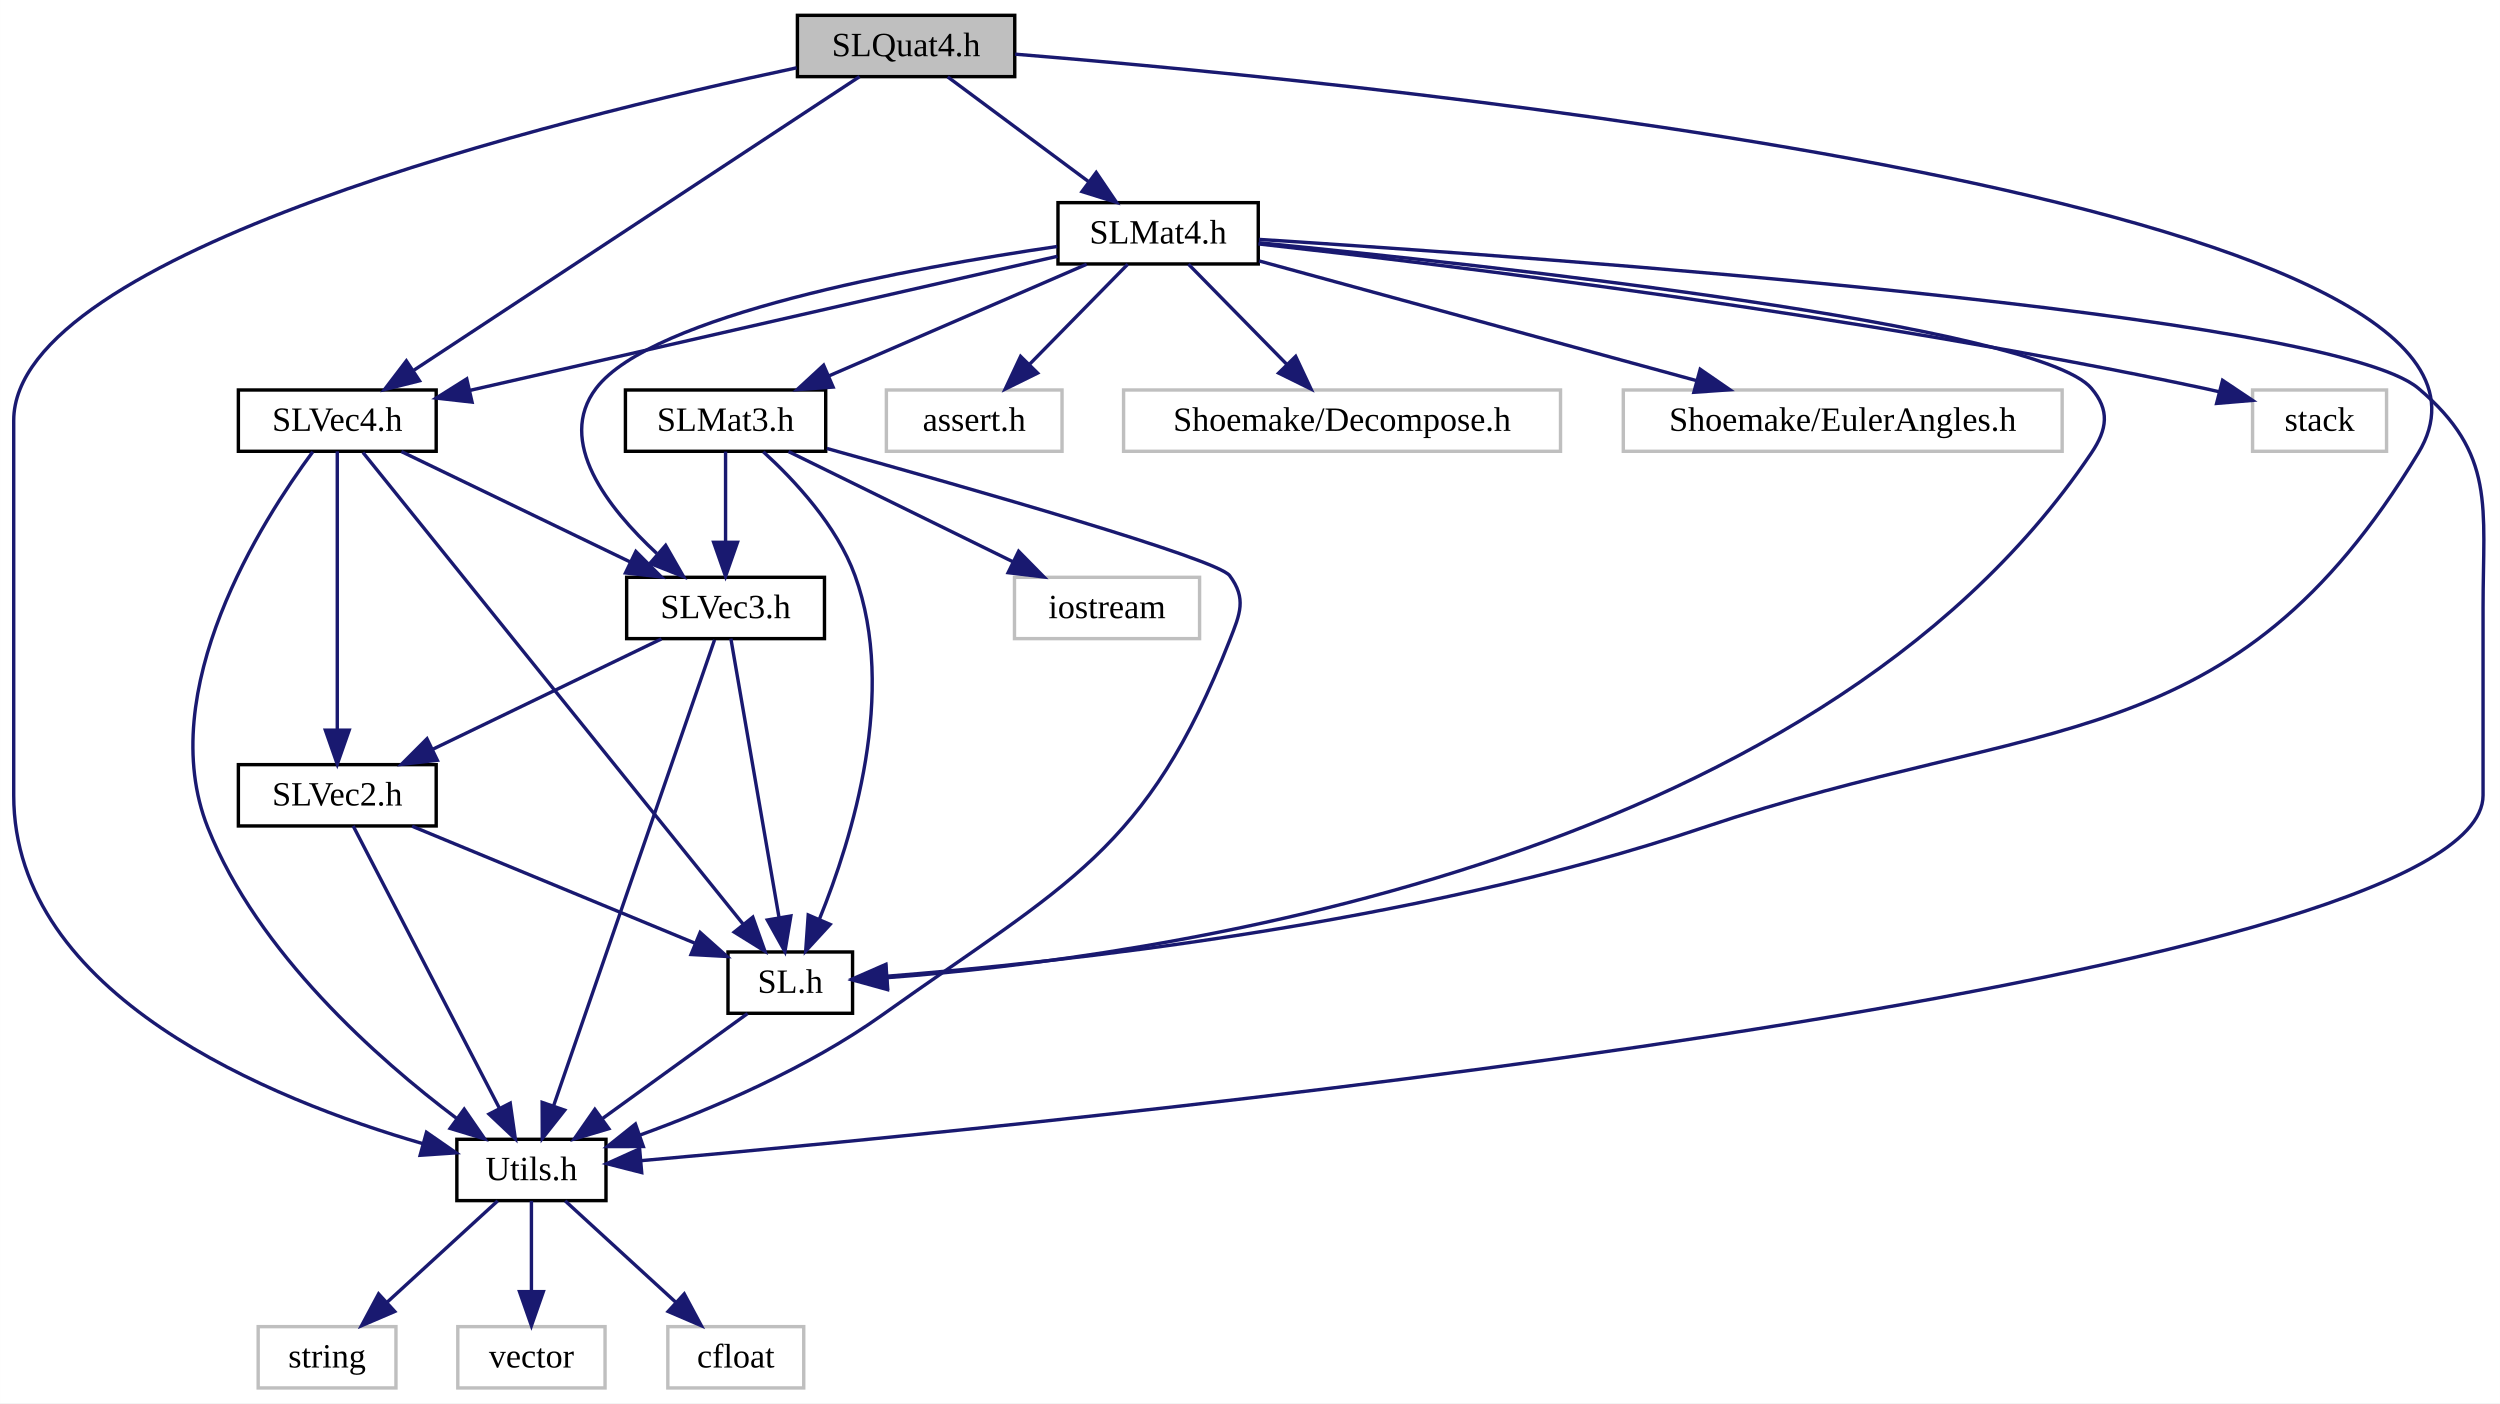
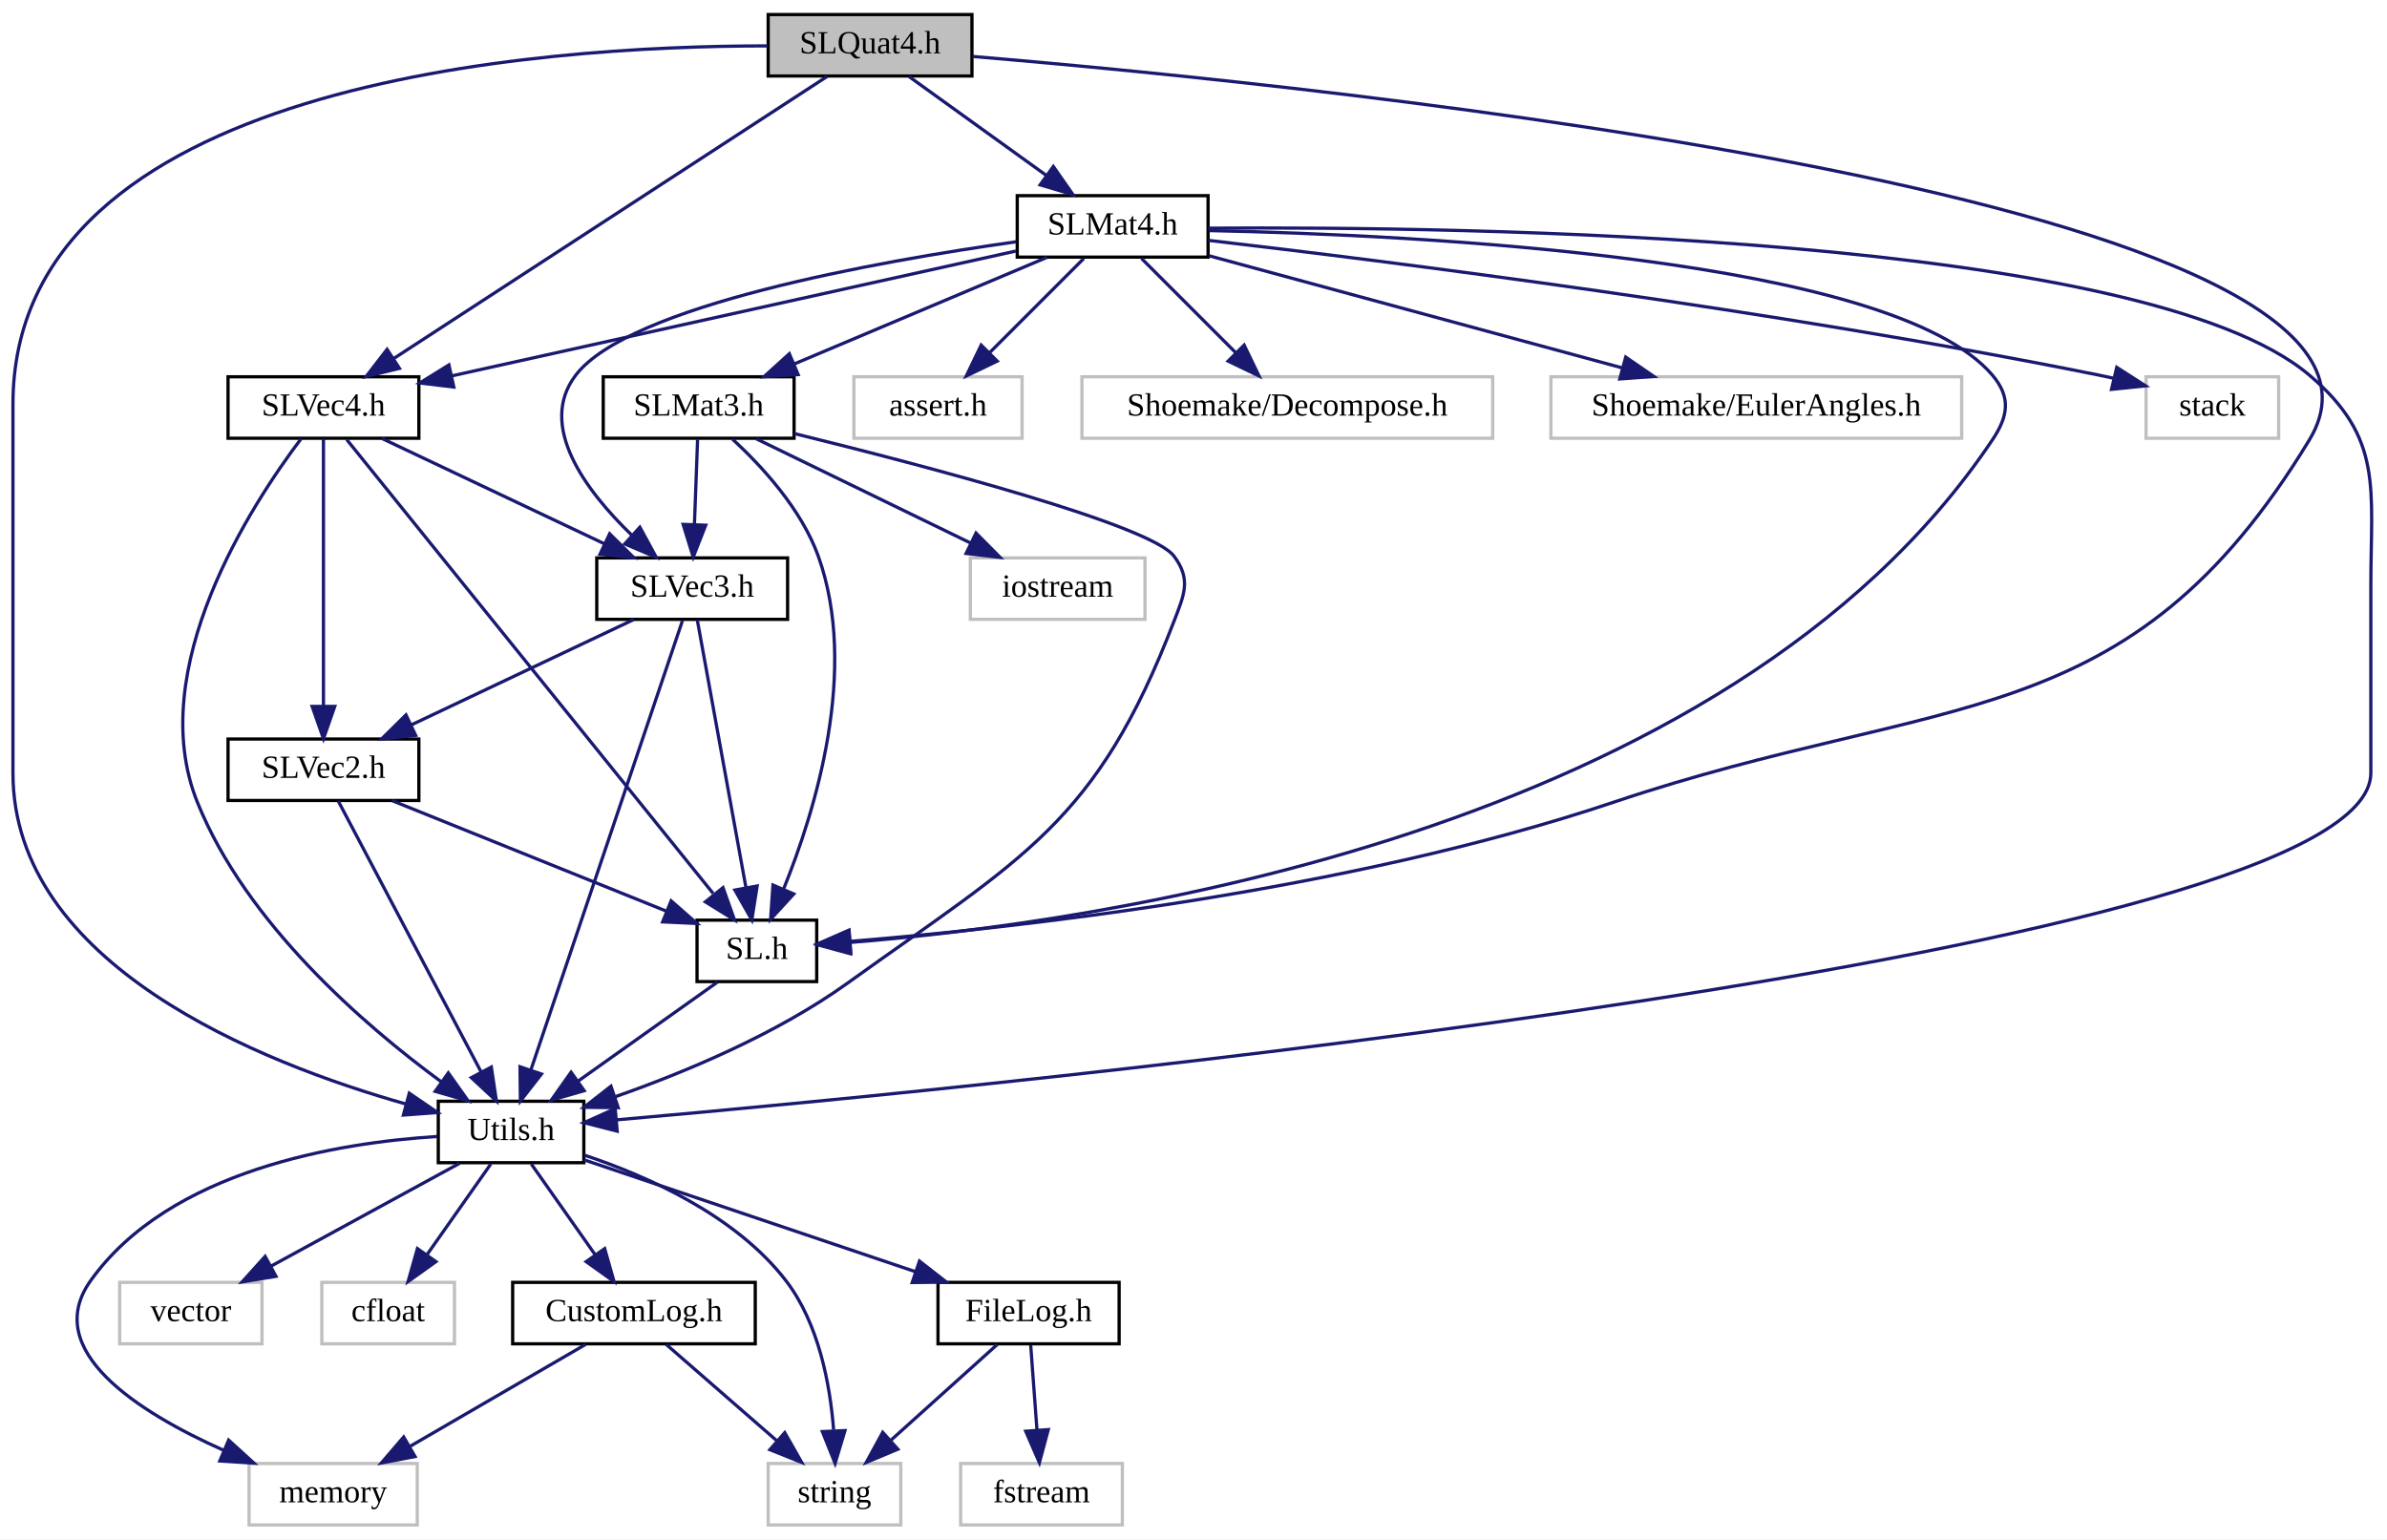
- <svg xmlns="http://www.w3.org/2000/svg" xmlns:xlink="http://www.w3.org/1999/xlink" width="734pt" height="412pt" viewBox="0.00 0.00 733.95 412.00">
-   <g id="graph0" class="graph" transform="scale(1 1) rotate(0) translate(4 408)">
-     <polygon fill="#ffffff" stroke="transparent" points="-4,4 -4,-408 729.948,-408 729.948,4 -4,4" />
+ <svg xmlns="http://www.w3.org/2000/svg" xmlns:xlink="http://www.w3.org/1999/xlink" width="738pt" height="476pt" viewBox="0.00 0.00 737.99 476.00">
+   <g id="graph0" class="graph" transform="scale(1 1) rotate(0) translate(4 472)">
+     <polygon fill="white" stroke="transparent" points="-4,4 -4,-472 733.99,-472 733.99,4 -4,4" />
    <g id="node1" class="node">
      <g id="a_node1">
        <a xlink:title=" ">
-           <polygon fill="#bfbfbf" stroke="#000000" points="230.094,-385.5 230.094,-403.5 293.906,-403.5 293.906,-385.5 230.094,-385.5" />
-           <text text-anchor="middle" x="262" y="-391.5" font-family="Arial.ttf" font-size="10.00" fill="#000000">SLQuat4.h</text>
+           <polygon fill="#bfbfbf" stroke="black" points="233.5,-448.5 233.5,-467.5 296.5,-467.5 296.5,-448.5 233.5,-448.5" />
+           <text text-anchor="middle" x="265" y="-455.5" font-family="Arial.ttf" font-size="10.00">SLQuat4.h</text>
        </a>
      </g>
    </g>
    <g id="node2" class="node">
      <g id="a_node2">
        <a xlink:href="_s_l_8h.html" target="_top" xlink:title=" ">
-           <polygon fill="#ffffff" stroke="#000000" points="209.714,-110.5 209.714,-128.5 246.286,-128.5 246.286,-110.5 209.714,-110.5" />
-           <text text-anchor="middle" x="228" y="-116.5" font-family="Arial.ttf" font-size="10.00" fill="#000000">SL.h</text>
+           <polygon fill="white" stroke="black" points="211.5,-168.5 211.5,-187.5 248.5,-187.5 248.5,-168.5 211.5,-168.5" />
+           <text text-anchor="middle" x="230" y="-175.5" font-family="Arial.ttf" font-size="10.00">SL.h</text>
        </a>
      </g>
    </g>
    <g id="edge1" class="edge">
-       <path fill="none" stroke="#191970" d="M294.022,-392.093C403.054,-383.204 750.683,-348.846 706,-275 651.456,-184.855 595.835,-198.677 496,-165 411.637,-136.542 306.069,-125.317 256.366,-121.381" />
-       <polygon fill="#191970" stroke="#191970" points="256.592,-117.888 246.357,-120.629 256.067,-124.869 256.592,-117.888" />
+       <path fill="none" stroke="midnightblue" d="M296.72,-454.54C405.6,-445.41 754.95,-410.1 710,-336 654.12,-243.88 597.13,-258.32 495,-224 411.96,-196.09 308.21,-184.92 258.77,-180.94" />
+       <polygon fill="midnightblue" stroke="midnightblue" points="259.04,-177.45 248.8,-180.18 258.5,-184.43 259.04,-177.45" />
    </g>
    <g id="node3" class="node">
      <g id="a_node3">
        <a xlink:href="_utils_8h.html" target="_top" xlink:title=" ">
-           <polygon fill="#ffffff" stroke="#000000" points="130.108,-55.5 130.108,-73.5 173.892,-73.5 173.892,-55.5 130.108,-55.5" />
-           <text text-anchor="middle" x="152" y="-61.5" font-family="Arial.ttf" font-size="10.00" fill="#000000">Utils.h</text>
-         </a>
-       </g>
-     </g>
-     <g id="edge30" class="edge">
-       <path fill="none" stroke="#191970" d="M229.874,-388.094C159.912,-373.222 0,-333.832 0,-284.5 0,-284.5 0,-284.5 0,-174.5 0,-115.722 75.518,-85.153 120.095,-72.229" />
-       <polygon fill="#191970" stroke="#191970" points="121.189,-75.558 129.898,-69.525 119.327,-68.81 121.189,-75.558" />
+           <polygon fill="white" stroke="black" points="131.5,-112.5 131.5,-131.5 176.5,-131.5 176.5,-112.5 131.5,-112.5" />
+           <text text-anchor="middle" x="154" y="-119.5" font-family="Arial.ttf" font-size="10.00">Utils.h</text>
+         </a>
+       </g>
+     </g>
+     <g id="edge37" class="edge">
+       <path fill="none" stroke="midnightblue" d="M233.3,-457.81C162.96,-457.81 0,-447 0,-347 0,-347 0,-347 0,-233 0,-173.74 76.44,-143.38 121.61,-130.61" />
+       <polygon fill="midnightblue" stroke="midnightblue" points="122.53,-133.99 131.28,-128.01 120.71,-127.23 122.53,-133.99" />
+     </g>
+     <g id="node11" class="node">
+       <g id="a_node11">
+         <a xlink:href="_s_l_mat4_8h.html" target="_top" xlink:title=" ">
+           <polygon fill="white" stroke="black" points="310.5,-392.5 310.5,-411.5 369.5,-411.5 369.5,-392.5 310.5,-392.5" />
+           <text text-anchor="middle" x="340" y="-399.5" font-family="Arial.ttf" font-size="10.00">SLMat4.h</text>
+         </a>
+       </g>
+     </g>
+     <g id="edge13" class="edge">
+       <path fill="none" stroke="midnightblue" d="M277.05,-448.32C288.46,-440.11 305.83,-427.6 319.43,-417.81" />
+       <polygon fill="midnightblue" stroke="midnightblue" points="321.66,-420.52 327.73,-411.83 317.57,-414.84 321.66,-420.52" />
+     </g>
+     <g id="node17" class="node">
+       <g id="a_node17">
+         <a xlink:href="_s_l_vec4_8h.html" target="_top" xlink:title=" ">
+           <polygon fill="white" stroke="black" points="66.5,-336.5 66.5,-355.5 125.5,-355.5 125.5,-336.5 66.5,-336.5" />
+           <text text-anchor="middle" x="96" y="-343.5" font-family="Arial.ttf" font-size="10.00">SLVec4.h</text>
+         </a>
+       </g>
+     </g>
+     <g id="edge36" class="edge">
+       <path fill="none" stroke="midnightblue" d="M251.74,-448.37C222.74,-429.49 153.44,-384.38 117.87,-361.24" />
+       <polygon fill="midnightblue" stroke="midnightblue" points="119.49,-358.11 109.2,-355.59 115.67,-363.98 119.49,-358.11" />
+     </g>
+     <g id="edge2" class="edge">
+       <path fill="none" stroke="midnightblue" d="M217.79,-168.32C206.22,-160.11 188.62,-147.6 174.84,-137.81" />
+       <polygon fill="midnightblue" stroke="midnightblue" points="176.61,-134.77 166.43,-131.83 172.56,-140.48 176.61,-134.77" />
+     </g>
+     <g id="node4" class="node">
+       <g id="a_node4">
+         <a xlink:title=" ">
+           <polygon fill="white" stroke="#bfbfbf" points="233.5,-0.5 233.5,-19.5 274.5,-19.5 274.5,-0.5 233.5,-0.5" />
+           <text text-anchor="middle" x="254" y="-7.5" font-family="Arial.ttf" font-size="10.00">string</text>
+         </a>
+       </g>
+     </g>
+     <g id="edge3" class="edge">
+       <path fill="none" stroke="midnightblue" d="M176.65,-114.84C196.11,-108.37 223.43,-96.25 239,-76 249.15,-62.8 252.63,-43.93 253.73,-29.92" />
+       <polygon fill="midnightblue" stroke="midnightblue" points="257.24,-29.67 254.19,-19.52 250.25,-29.36 257.24,-29.67" />
+     </g>
+     <g id="node5" class="node">
+       <g id="a_node5">
+         <a xlink:title=" ">
+           <polygon fill="white" stroke="#bfbfbf" points="33,-56.5 33,-75.5 77,-75.5 77,-56.5 33,-56.5" />
+           <text text-anchor="middle" x="55" y="-63.5" font-family="Arial.ttf" font-size="10.00">vector</text>
+         </a>
+       </g>
+     </g>
+     <g id="edge4" class="edge">
+       <path fill="none" stroke="midnightblue" d="M138.09,-112.32C122.36,-103.74 98.06,-90.49 79.79,-80.52" />
+       <polygon fill="midnightblue" stroke="midnightblue" points="81.32,-77.37 70.87,-75.65 77.97,-83.52 81.32,-77.37" />
+     </g>
+     <g id="node6" class="node">
+       <g id="a_node6">
+         <a xlink:title=" ">
+           <polygon fill="white" stroke="#bfbfbf" points="95.5,-56.5 95.5,-75.5 136.5,-75.5 136.5,-56.5 95.5,-56.5" />
+           <text text-anchor="middle" x="116" y="-63.5" font-family="Arial.ttf" font-size="10.00">cfloat</text>
+         </a>
+       </g>
+     </g>
+     <g id="edge5" class="edge">
+       <path fill="none" stroke="midnightblue" d="M147.73,-112.08C142.36,-104.46 134.48,-93.26 127.92,-83.94" />
+       <polygon fill="midnightblue" stroke="midnightblue" points="130.78,-81.91 122.16,-75.75 125.05,-85.94 130.78,-81.91" />
    </g>
    <g id="node7" class="node">
      <g id="a_node7">
-         <a xlink:href="_s_l_mat4_8h.html" target="_top" xlink:title=" ">
-           <polygon fill="#ffffff" stroke="#000000" points="306.599,-330.5 306.599,-348.5 365.401,-348.5 365.401,-330.5 306.599,-330.5" />
-           <text text-anchor="middle" x="336" y="-336.5" font-family="Arial.ttf" font-size="10.00" fill="#000000">SLMat4.h</text>
+         <a xlink:title=" ">
+           <polygon fill="white" stroke="#bfbfbf" points="73,-0.5 73,-19.5 125,-19.5 125,-0.5 73,-0.5" />
+           <text text-anchor="middle" x="99" y="-7.5" font-family="Arial.ttf" font-size="10.00">memory</text>
        </a>
      </g>
    </g>
    <g id="edge6" class="edge">
-       <path fill="none" stroke="#191970" d="M274.22,-385.418C285.467,-377.058 302.368,-364.497 315.651,-354.624" />
-       <polygon fill="#191970" stroke="#191970" points="317.824,-357.37 323.762,-348.596 313.648,-351.752 317.824,-357.37" />
+       <path fill="none" stroke="midnightblue" d="M131.25,-120.61C100.98,-118.72 48.45,-110.34 24,-76 8.69,-54.5 38.56,-35.46 65.02,-23.63" />
+       <polygon fill="midnightblue" stroke="midnightblue" points="66.68,-26.73 74.52,-19.6 63.95,-20.28 66.68,-26.73" />
+     </g>
+     <g id="node8" class="node">
+       <g id="a_node8">
+         <a xlink:href="_file_log_8h.html" target="_top" xlink:title=" ">
+           <polygon fill="white" stroke="black" points="286,-56.5 286,-75.5 342,-75.5 342,-56.5 286,-56.5" />
+           <text text-anchor="middle" x="314" y="-63.5" font-family="Arial.ttf" font-size="10.00">FileLog.h</text>
+         </a>
+       </g>
+     </g>
+     <g id="edge7" class="edge">
+       <path fill="none" stroke="midnightblue" d="M176.58,-113.38C203.25,-104.38 247.89,-89.31 279.03,-78.8" />
+       <polygon fill="midnightblue" stroke="midnightblue" points="280.27,-82.08 288.63,-75.56 278.03,-75.45 280.27,-82.08" />
+     </g>
+     <g id="node10" class="node">
+       <g id="a_node10">
+         <a xlink:href="_custom_log_8h.html" target="_top" xlink:title=" ">
+           <polygon fill="white" stroke="black" points="154.5,-56.5 154.5,-75.5 229.5,-75.5 229.5,-56.5 154.5,-56.5" />
+           <text text-anchor="middle" x="192" y="-63.5" font-family="Arial.ttf" font-size="10.00">CustomLog.h</text>
+         </a>
+       </g>
+     </g>
+     <g id="edge10" class="edge">
+       <path fill="none" stroke="midnightblue" d="M160.27,-112.08C165.64,-104.46 173.52,-93.26 180.08,-83.94" />
+       <polygon fill="midnightblue" stroke="midnightblue" points="182.95,-85.94 185.84,-75.75 177.22,-81.91 182.95,-85.94" />
+     </g>
+     <g id="edge8" class="edge">
+       <path fill="none" stroke="midnightblue" d="M304.36,-56.32C295.49,-48.34 282.13,-36.31 271.39,-26.65" />
+       <polygon fill="midnightblue" stroke="midnightblue" points="273.59,-23.92 263.82,-19.83 268.91,-29.13 273.59,-23.92" />
+     </g>
+     <g id="node9" class="node">
+       <g id="a_node9">
+         <a xlink:title=" ">
+           <polygon fill="white" stroke="#bfbfbf" points="293,-0.5 293,-19.5 343,-19.5 343,-0.5 293,-0.5" />
+           <text text-anchor="middle" x="318" y="-7.5" font-family="Arial.ttf" font-size="10.00">fstream</text>
+         </a>
+       </g>
+     </g>
+     <g id="edge9" class="edge">
+       <path fill="none" stroke="midnightblue" d="M314.66,-56.08C315.18,-49.01 315.94,-38.86 316.59,-29.99" />
+       <polygon fill="midnightblue" stroke="midnightblue" points="320.1,-29.98 317.35,-19.75 313.12,-29.47 320.1,-29.98" />
+     </g>
+     <g id="edge12" class="edge">
+       <path fill="none" stroke="midnightblue" d="M201.96,-56.32C211.13,-48.34 224.94,-36.31 236.03,-26.65" />
+       <polygon fill="midnightblue" stroke="midnightblue" points="238.62,-29.04 243.86,-19.83 234.02,-23.76 238.62,-29.04" />
+     </g>
+     <g id="edge11" class="edge">
+       <path fill="none" stroke="midnightblue" d="M177.06,-56.32C162.41,-47.82 139.87,-34.73 122.76,-24.8" />
+       <polygon fill="midnightblue" stroke="midnightblue" points="124.31,-21.65 113.9,-19.65 120.8,-27.7 124.31,-21.65" />
+     </g>
+     <g id="edge14" class="edge">
+       <path fill="none" stroke="midnightblue" d="M369.87,-400.7C433.92,-399.37 581.19,-392.32 612,-356 617.75,-349.22 616.95,-343.38 612,-336 529.82,-213.37 332.76,-186.44 258.75,-180.6" />
+       <polygon fill="midnightblue" stroke="midnightblue" points="258.97,-177.1 248.75,-179.88 258.47,-184.09 258.97,-177.1" />
+     </g>
+     <g id="edge16" class="edge">
+       <path fill="none" stroke="midnightblue" d="M369.58,-401.45C448.03,-402.02 658.87,-399.39 710,-356 732.95,-336.52 729,-321.1 729,-291 729,-291 729,-291 729,-233 729,-177.38 308.61,-136.45 186.74,-125.76" />
+       <polygon fill="midnightblue" stroke="midnightblue" points="186.81,-122.25 176.54,-124.87 186.2,-129.22 186.81,-122.25" />
+     </g>
+     <g id="node12" class="node">
+       <g id="a_node12">
+         <a xlink:title=" ">
+           <polygon fill="white" stroke="#bfbfbf" points="659.5,-336.5 659.5,-355.5 700.5,-355.5 700.5,-336.5 659.5,-336.5" />
+           <text text-anchor="middle" x="680" y="-343.5" font-family="Arial.ttf" font-size="10.00">stack</text>
+         </a>
+       </g>
+     </g>
+     <g id="edge15" class="edge">
+       <path fill="none" stroke="midnightblue" d="M369.62,-397.68C424.33,-391.32 544.79,-376.22 645,-356 646.46,-355.71 647.95,-355.39 649.45,-355.05" />
+       <polygon fill="midnightblue" stroke="midnightblue" points="650.44,-358.42 659.36,-352.69 648.82,-351.61 650.44,-358.42" />
    </g>
    <g id="node13" class="node">
      <g id="a_node13">
-         <a xlink:href="_s_l_vec4_8h.html" target="_top" xlink:title=" ">
-           <polygon fill="#ffffff" stroke="#000000" points="65.96,-275.5 65.96,-293.5 124.04,-293.5 124.04,-275.5 65.96,-275.5" />
-           <text text-anchor="middle" x="95" y="-281.5" font-family="Arial.ttf" font-size="10.00" fill="#000000">SLVec4.h</text>
-         </a>
-       </g>
-     </g>
-     <g id="edge29" class="edge">
-       <path fill="none" stroke="#191970" d="M248.334,-385.498C219.587,-366.563 152.625,-322.457 117.468,-299.299" />
-       <polygon fill="#191970" stroke="#191970" points="119.132,-296.204 108.855,-293.626 115.281,-302.05 119.132,-296.204" />
-     </g>
-     <g id="edge2" class="edge">
-       <path fill="none" stroke="#191970" d="M215.45,-110.418C203.899,-102.058 186.541,-89.497 172.899,-79.624" />
-       <polygon fill="#191970" stroke="#191970" points="174.722,-76.623 164.569,-73.596 170.618,-82.294 174.722,-76.623" />
-     </g>
-     <g id="node4" class="node">
-       <g id="a_node4">
-         <a xlink:title=" ">
-           <polygon fill="#ffffff" stroke="#bfbfbf" points="71.773,-.5 71.773,-18.5 112.227,-18.5 112.227,-.5 71.773,-.5" />
-           <text text-anchor="middle" x="92" y="-6.5" font-family="Arial.ttf" font-size="10.00" fill="#000000">string</text>
-         </a>
-       </g>
-     </g>
-     <g id="edge3" class="edge">
-       <path fill="none" stroke="#191970" d="M142.092,-55.418C133.286,-47.346 120.206,-35.356 109.62,-25.652" />
-       <polygon fill="#191970" stroke="#191970" points="111.86,-22.957 102.123,-18.779 107.13,-28.117 111.86,-22.957" />
-     </g>
-     <g id="node5" class="node">
-       <g id="a_node5">
-         <a xlink:title=" ">
-           <polygon fill="#ffffff" stroke="#bfbfbf" points="130.384,-.5 130.384,-18.5 173.616,-18.5 173.616,-.5 130.384,-.5" />
-           <text text-anchor="middle" x="152" y="-6.5" font-family="Arial.ttf" font-size="10.00" fill="#000000">vector</text>
-         </a>
-       </g>
-     </g>
-     <g id="edge4" class="edge">
-       <path fill="none" stroke="#191970" d="M152,-55.418C152,-48.216 152,-37.896 152,-28.863" />
-       <polygon fill="#191970" stroke="#191970" points="155.5,-28.779 152,-18.779 148.5,-28.779 155.5,-28.779" />
-     </g>
-     <g id="node6" class="node">
-       <g id="a_node6">
-         <a xlink:title=" ">
-           <polygon fill="#ffffff" stroke="#bfbfbf" points="192.049,-.5 192.049,-18.5 231.951,-18.5 231.951,-.5 192.049,-.5" />
-           <text text-anchor="middle" x="212" y="-6.5" font-family="Arial.ttf" font-size="10.00" fill="#000000">cfloat</text>
-         </a>
-       </g>
-     </g>
-     <g id="edge5" class="edge">
-       <path fill="none" stroke="#191970" d="M161.908,-55.418C170.714,-47.346 183.794,-35.356 194.38,-25.652" />
-       <polygon fill="#191970" stroke="#191970" points="196.87,-28.117 201.877,-18.779 192.14,-22.957 196.87,-28.117" />
-     </g>
-     <g id="edge7" class="edge">
-       <path fill="none" stroke="#191970" d="M365.58,-336.736C433.159,-330.122 594.274,-312.553 610,-294 615.46,-287.558 614.713,-282.007 610,-275 527.705,-152.649 330.626,-126.518 256.68,-120.977" />
-       <polygon fill="#191970" stroke="#191970" points="256.51,-117.458 246.298,-120.276 256.039,-124.442 256.51,-117.458" />
-     </g>
-     <g id="edge9" class="edge">
-       <path fill="none" stroke="#191970" d="M365.629,-337.712C448.815,-332.436 680.147,-315.924 706,-294 728.793,-274.672 725,-259.385 725,-229.5 725,-229.5 725,-229.5 725,-174.5 725,-119.006 305.141,-77.917 184.223,-67.234" />
-       <polygon fill="#191970" stroke="#191970" points="184.378,-63.734 174.111,-66.35 183.768,-70.707 184.378,-63.734" />
-     </g>
-     <g id="node8" class="node">
-       <g id="a_node8">
-         <a xlink:title=" ">
-           <polygon fill="#ffffff" stroke="#bfbfbf" points="657.33,-275.5 657.33,-293.5 696.67,-293.5 696.67,-275.5 657.33,-275.5" />
-           <text text-anchor="middle" x="677" y="-281.5" font-family="Arial.ttf" font-size="10.00" fill="#000000">stack</text>
-         </a>
-       </g>
-     </g>
-     <g id="edge8" class="edge">
-       <path fill="none" stroke="#191970" d="M365.426,-336.383C420.357,-330.289 542.081,-315.489 643,-294 644.461,-293.689 645.952,-293.351 647.455,-292.994" />
-       <polygon fill="#191970" stroke="#191970" points="648.518,-296.334 657.327,-290.448 646.77,-289.556 648.518,-296.334" />
-     </g>
-     <g id="node9" class="node">
-       <g id="a_node9">
        <a xlink:href="_s_l_mat3_8h.html" target="_top" xlink:title=" ">
-           <polygon fill="#ffffff" stroke="#000000" points="179.599,-275.5 179.599,-293.5 238.401,-293.5 238.401,-275.5 179.599,-275.5" />
-           <text text-anchor="middle" x="209" y="-281.5" font-family="Arial.ttf" font-size="10.00" fill="#000000">SLMat3.h</text>
-         </a>
-       </g>
-     </g>
-     <g id="edge10" class="edge">
-       <path fill="none" stroke="#191970" d="M315.029,-330.418C294.439,-321.501 262.809,-307.803 239.451,-297.687" />
-       <polygon fill="#191970" stroke="#191970" points="240.57,-294.358 230.003,-293.596 237.788,-300.781 240.57,-294.358" />
-     </g>
-     <g id="node10" class="node">
-       <g id="a_node10">
-         <a xlink:href="_s_l_vec3_8h.html" target="_top" xlink:title=" ">
-           <polygon fill="#ffffff" stroke="#000000" points="179.96,-220.5 179.96,-238.5 238.04,-238.5 238.04,-220.5 179.96,-220.5" />
-           <text text-anchor="middle" x="209" y="-226.5" font-family="Arial.ttf" font-size="10.00" fill="#000000">SLVec3.h</text>
-         </a>
-       </g>
-     </g>
-     <g id="edge20" class="edge">
-       <path fill="none" stroke="#191970" d="M306.363,-335.633C263.448,-329.358 187.338,-315.453 171,-294 159.174,-278.471 174.303,-258.963 188.829,-245.49" />
-       <polygon fill="#191970" stroke="#191970" points="191.406,-247.888 196.663,-238.689 186.817,-242.602 191.406,-247.888" />
-     </g>
-     <g id="edge21" class="edge">
-       <path fill="none" stroke="#191970" d="M306.449,-332.756C263.031,-322.847 181.952,-304.344 133.792,-293.353" />
-       <polygon fill="#191970" stroke="#191970" points="134.568,-289.94 124.04,-291.127 133.011,-296.765 134.568,-289.94" />
+           <polygon fill="white" stroke="black" points="182.5,-336.5 182.5,-355.5 241.5,-355.5 241.5,-336.5 182.5,-336.5" />
+           <text text-anchor="middle" x="212" y="-343.5" font-family="Arial.ttf" font-size="10.00">SLMat3.h</text>
+         </a>
+       </g>
+     </g>
+     <g id="edge17" class="edge">
+       <path fill="none" stroke="midnightblue" d="M319.72,-392.44C298.65,-383.56 265.48,-369.56 241.51,-359.45" />
+       <polygon fill="midnightblue" stroke="midnightblue" points="242.76,-356.18 232.19,-355.52 240.04,-362.63 242.76,-356.18" />
    </g>
    <g id="node14" class="node">
      <g id="a_node14">
-         <a xlink:title=" ">
-           <polygon fill="#ffffff" stroke="#bfbfbf" points="256.214,-275.5 256.214,-293.5 307.786,-293.5 307.786,-275.5 256.214,-275.5" />
-           <text text-anchor="middle" x="282" y="-281.5" font-family="Arial.ttf" font-size="10.00" fill="#000000">assert.h</text>
+         <a xlink:href="_s_l_vec3_8h.html" target="_top" xlink:title=" ">
+           <polygon fill="white" stroke="black" points="180.5,-280.5 180.5,-299.5 239.5,-299.5 239.5,-280.5 180.5,-280.5" />
+           <text text-anchor="middle" x="210" y="-287.5" font-family="Arial.ttf" font-size="10.00">SLVec3.h</text>
+         </a>
+       </g>
+     </g>
+     <g id="edge27" class="edge">
+       <path fill="none" stroke="midnightblue" d="M310.19,-397.25C267.02,-391.15 190.46,-377.52 174,-356 162.03,-340.35 177.15,-320.24 191.3,-306.56" />
+       <polygon fill="midnightblue" stroke="midnightblue" points="193.83,-309 198.89,-299.69 189.13,-303.81 193.83,-309" />
+     </g>
+     <g id="edge28" class="edge">
+       <path fill="none" stroke="midnightblue" d="M310.08,-394.38C266.24,-384.68 184.48,-366.58 135.67,-355.78" />
+       <polygon fill="midnightblue" stroke="midnightblue" points="136.3,-352.33 125.78,-353.59 134.79,-359.17 136.3,-352.33" />
+     </g>
+     <g id="node18" class="node">
+       <g id="a_node18">
+         <a xlink:title=" ">
+           <polygon fill="white" stroke="#bfbfbf" points="260,-336.5 260,-355.5 312,-355.5 312,-336.5 260,-336.5" />
+           <text text-anchor="middle" x="286" y="-343.5" font-family="Arial.ttf" font-size="10.00">assert.h</text>
+         </a>
+       </g>
+     </g>
+     <g id="edge33" class="edge">
+       <path fill="none" stroke="midnightblue" d="M331.08,-392.08C323.22,-384.22 311.57,-372.57 302.08,-363.08" />
+       <polygon fill="midnightblue" stroke="midnightblue" points="304.3,-360.35 294.75,-355.75 299.35,-365.3 304.3,-360.35" />
+     </g>
+     <g id="node19" class="node">
+       <g id="a_node19">
+         <a xlink:title=" ">
+           <polygon fill="white" stroke="#bfbfbf" points="330.5,-336.5 330.5,-355.5 457.5,-355.5 457.5,-336.5 330.5,-336.5" />
+           <text text-anchor="middle" x="394" y="-343.5" font-family="Arial.ttf" font-size="10.00">Shoemake/Decompose.h</text>
+         </a>
+       </g>
+     </g>
+     <g id="edge34" class="edge">
+       <path fill="none" stroke="midnightblue" d="M348.92,-392.08C356.78,-384.22 368.43,-372.57 377.92,-363.08" />
+       <polygon fill="midnightblue" stroke="midnightblue" points="380.65,-365.3 385.25,-355.75 375.7,-360.35 380.65,-365.3" />
+     </g>
+     <g id="node20" class="node">
+       <g id="a_node20">
+         <a xlink:title=" ">
+           <polygon fill="white" stroke="#bfbfbf" points="475.5,-336.5 475.5,-355.5 602.5,-355.5 602.5,-336.5 475.5,-336.5" />
+           <text text-anchor="middle" x="539" y="-343.5" font-family="Arial.ttf" font-size="10.00">Shoemake/EulerAngles.h</text>
+         </a>
+       </g>
+     </g>
+     <g id="edge35" class="edge">
+       <path fill="none" stroke="midnightblue" d="M369.79,-392.92C403.73,-383.71 459.42,-368.59 497.58,-358.24" />
+       <polygon fill="midnightblue" stroke="midnightblue" points="498.62,-361.58 507.36,-355.59 496.79,-354.83 498.62,-361.58" />
+     </g>
+     <g id="edge18" class="edge">
+       <path fill="none" stroke="midnightblue" d="M222.44,-336.24C231.42,-327.97 243.75,-314.66 249,-300 261.56,-264.95 248.05,-221.24 238.26,-197.12" />
+       <polygon fill="midnightblue" stroke="midnightblue" points="241.41,-195.59 234.25,-187.78 234.98,-198.35 241.41,-195.59" />
+     </g>
+     <g id="edge19" class="edge">
+       <path fill="none" stroke="midnightblue" d="M241.63,-337.93C282.47,-327.88 351.88,-309.63 359,-300 364.29,-292.85 362.19,-288.3 359,-280 334.96,-217.43 312.45,-207.09 258,-168 236.06,-152.25 207.75,-140.45 186.21,-132.9" />
+       <polygon fill="midnightblue" stroke="midnightblue" points="187.13,-129.51 176.53,-129.63 184.89,-136.15 187.13,-129.51" />
+     </g>
+     <g id="edge20" class="edge">
+       <path fill="none" stroke="midnightblue" d="M211.67,-336.08C211.41,-329.01 211.03,-318.86 210.7,-309.99" />
+       <polygon fill="midnightblue" stroke="midnightblue" points="214.19,-309.61 210.32,-299.75 207.2,-309.87 214.19,-309.61" />
+     </g>
+     <g id="node16" class="node">
+       <g id="a_node16">
+         <a xlink:title=" ">
+           <polygon fill="white" stroke="#bfbfbf" points="296,-280.5 296,-299.5 350,-299.5 350,-280.5 296,-280.5" />
+           <text text-anchor="middle" x="323" y="-287.5" font-family="Arial.ttf" font-size="10.00">iostream</text>
        </a>
      </g>
    </g>
    <g id="edge26" class="edge">
-       <path fill="none" stroke="#191970" d="M327.083,-330.418C319.235,-322.425 307.616,-310.59 298.139,-300.938" />
-       <polygon fill="#191970" stroke="#191970" points="300.614,-298.463 291.111,-293.779 295.619,-303.367 300.614,-298.463" />
+       <path fill="none" stroke="midnightblue" d="M229.83,-336.32C247.72,-327.62 275.48,-314.12 296.05,-304.11" />
+       <polygon fill="midnightblue" stroke="midnightblue" points="297.75,-307.18 305.21,-299.65 294.69,-300.88 297.75,-307.18" />
+     </g>
+     <g id="edge21" class="edge">
+       <path fill="none" stroke="midnightblue" d="M211.57,-280.37C214.8,-262.62 222.24,-221.67 226.62,-197.6" />
+       <polygon fill="midnightblue" stroke="midnightblue" points="230.09,-198.06 228.44,-187.59 223.21,-196.8 230.09,-198.06" />
+     </g>
+     <g id="edge25" class="edge">
+       <path fill="none" stroke="midnightblue" d="M206.99,-280.08C198.14,-253.83 172.06,-176.55 160.11,-141.12" />
+       <polygon fill="midnightblue" stroke="midnightblue" points="163.4,-139.92 156.89,-131.57 156.77,-142.16 163.4,-139.92" />
    </g>
    <g id="node15" class="node">
      <g id="a_node15">
-         <a xlink:title=" ">
-           <polygon fill="#ffffff" stroke="#bfbfbf" points="325.857,-275.5 325.857,-293.5 454.143,-293.5 454.143,-275.5 325.857,-275.5" />
-           <text text-anchor="middle" x="390" y="-281.5" font-family="Arial.ttf" font-size="10.00" fill="#000000">Shoemake/Decompose.h</text>
-         </a>
-       </g>
-     </g>
-     <g id="edge27" class="edge">
-       <path fill="none" stroke="#191970" d="M344.917,-330.418C352.765,-322.425 364.384,-310.59 373.861,-300.938" />
-       <polygon fill="#191970" stroke="#191970" points="376.381,-303.367 380.889,-293.779 371.386,-298.463 376.381,-303.367" />
-     </g>
-     <g id="node16" class="node">
-       <g id="a_node16">
-         <a xlink:title=" ">
-           <polygon fill="#ffffff" stroke="#bfbfbf" points="472.577,-275.5 472.577,-293.5 601.423,-293.5 601.423,-275.5 472.577,-275.5" />
-           <text text-anchor="middle" x="537" y="-281.5" font-family="Arial.ttf" font-size="10.00" fill="#000000">Shoemake/EulerAngles.h</text>
-         </a>
-       </g>
-     </g>
-     <g id="edge28" class="edge">
-       <path fill="none" stroke="#191970" d="M365.658,-331.385C399.541,-322.113 455.281,-306.861 493.944,-296.281" />
-       <polygon fill="#191970" stroke="#191970" points="495.151,-299.58 503.872,-293.565 493.303,-292.828 495.151,-299.58" />
-     </g>
-     <g id="edge11" class="edge">
-       <path fill="none" stroke="#191970" d="M220.078,-275.355C229.27,-266.99 241.667,-253.706 247,-239 259.415,-204.766 246.305,-162.102 236.545,-138.121" />
-       <polygon fill="#191970" stroke="#191970" points="239.697,-136.589 232.526,-128.79 233.268,-139.359 239.697,-136.589" />
-     </g>
-     <g id="edge12" class="edge">
-       <path fill="none" stroke="#191970" d="M238.735,-276.332C280.898,-264.611 353.386,-243.892 357,-239 362.018,-232.208 360.084,-227.861 357,-220 332.652,-157.932 309.281,-148.714 255,-110 233.154,-94.419 205.123,-82.466 183.821,-74.729" />
-       <polygon fill="#191970" stroke="#191970" points="184.852,-71.382 174.257,-71.373 182.534,-77.987 184.852,-71.382" />
-     </g>
-     <g id="edge13" class="edge">
-       <path fill="none" stroke="#191970" d="M209,-275.418C209,-268.216 209,-257.896 209,-248.863" />
-       <polygon fill="#191970" stroke="#191970" points="212.5,-248.779 209,-238.78 205.5,-248.78 212.5,-248.779" />
-     </g>
-     <g id="node12" class="node">
-       <g id="a_node12">
-         <a xlink:title=" ">
-           <polygon fill="#ffffff" stroke="#bfbfbf" points="293.828,-220.5 293.828,-238.5 348.172,-238.5 348.172,-220.5 293.828,-220.5" />
-           <text text-anchor="middle" x="321" y="-226.5" font-family="Arial.ttf" font-size="10.00" fill="#000000">iostream</text>
-         </a>
-       </g>
-     </g>
-     <g id="edge19" class="edge">
-       <path fill="none" stroke="#191970" d="M227.494,-275.418C245.409,-266.62 272.801,-253.169 293.314,-243.096" />
-       <polygon fill="#191970" stroke="#191970" points="295.045,-246.145 302.478,-238.596 291.959,-239.862 295.045,-246.145" />
-     </g>
-     <g id="edge14" class="edge">
-       <path fill="none" stroke="#191970" d="M210.555,-220.498C213.631,-202.691 220.552,-162.623 224.692,-138.651" />
-       <polygon fill="#191970" stroke="#191970" points="228.17,-139.076 226.424,-128.626 221.273,-137.885 228.17,-139.076" />
-     </g>
-     <g id="edge18" class="edge">
-       <path fill="none" stroke="#191970" d="M205.772,-220.156C196.68,-193.837 170.727,-118.709 158.509,-83.343" />
-       <polygon fill="#191970" stroke="#191970" points="161.766,-82.05 155.192,-73.741 155.15,-84.336 161.766,-82.05" />
-     </g>
-     <g id="node11" class="node">
-       <g id="a_node11">
        <a xlink:href="_s_l_vec2_8h.html" target="_top" xlink:title=" ">
-           <polygon fill="#ffffff" stroke="#000000" points="65.96,-165.5 65.96,-183.5 124.04,-183.5 124.04,-165.5 65.96,-165.5" />
-           <text text-anchor="middle" x="95" y="-171.5" font-family="Arial.ttf" font-size="10.00" fill="#000000">SLVec2.h</text>
-         </a>
-       </g>
-     </g>
-     <g id="edge15" class="edge">
-       <path fill="none" stroke="#191970" d="M190.175,-220.418C171.858,-211.581 143.807,-198.047 122.897,-187.959" />
-       <polygon fill="#191970" stroke="#191970" points="124.38,-184.789 113.853,-183.596 121.338,-191.093 124.38,-184.789" />
-     </g>
-     <g id="edge16" class="edge">
-       <path fill="none" stroke="#191970" d="M116.962,-165.418C139.659,-156.032 175.165,-141.349 199.895,-131.123" />
-       <polygon fill="#191970" stroke="#191970" points="201.538,-134.231 209.441,-127.175 198.863,-127.762 201.538,-134.231" />
-     </g>
-     <g id="edge17" class="edge">
-       <path fill="none" stroke="#191970" d="M99.665,-165.498C109.017,-147.45 130.22,-106.531 142.577,-82.684" />
-       <polygon fill="#191970" stroke="#191970" points="145.778,-84.115 147.271,-73.626 139.563,-80.895 145.778,-84.115" />
+           <polygon fill="white" stroke="black" points="66.5,-224.5 66.5,-243.5 125.5,-243.5 125.5,-224.5 66.5,-224.5" />
+           <text text-anchor="middle" x="96" y="-231.5" font-family="Arial.ttf" font-size="10.00">SLVec2.h</text>
+         </a>
+       </g>
    </g>
    <g id="edge22" class="edge">
-       <path fill="none" stroke="#191970" d="M102.532,-275.156C124.112,-248.383 186.404,-171.104 214.257,-136.549" />
-       <polygon fill="#191970" stroke="#191970" points="217,-138.724 220.551,-128.741 211.55,-134.331 217,-138.724" />
-     </g>
-     <g id="edge25" class="edge">
-       <path fill="none" stroke="#191970" d="M87.805,-275.352C72.831,-255.135 40.986,-205.254 57,-165 71.638,-128.206 106.846,-97.108 130.044,-79.638" />
-       <polygon fill="#191970" stroke="#191970" points="132.265,-82.349 138.278,-73.626 128.138,-76.695 132.265,-82.349" />
+       <path fill="none" stroke="midnightblue" d="M191.94,-280.44C173.43,-271.68 144.42,-257.94 123.14,-247.86" />
+       <polygon fill="midnightblue" stroke="midnightblue" points="124.51,-244.63 113.98,-243.52 121.52,-250.96 124.51,-244.63" />
+     </g>
+     <g id="edge23" class="edge">
+       <path fill="none" stroke="midnightblue" d="M117.23,-224.44C140.17,-215.2 176.8,-200.44 202.06,-190.26" />
+       <polygon fill="midnightblue" stroke="midnightblue" points="203.49,-193.46 211.46,-186.47 200.87,-186.96 203.49,-193.46" />
    </g>
    <g id="edge24" class="edge">
-       <path fill="none" stroke="#191970" d="M113.825,-275.418C132.142,-266.581 160.193,-253.047 181.103,-242.959" />
-       <polygon fill="#191970" stroke="#191970" points="182.661,-246.093 190.147,-238.596 179.62,-239.789 182.661,-246.093" />
-     </g>
-     <g id="edge23" class="edge">
-       <path fill="none" stroke="#191970" d="M95,-275.498C95,-257.691 95,-217.623 95,-193.651" />
-       <polygon fill="#191970" stroke="#191970" points="98.5,-193.626 95,-183.626 91.5,-193.626 98.5,-193.626" />
+       <path fill="none" stroke="midnightblue" d="M100.55,-224.37C110.04,-206.38 132.09,-164.55 144.71,-140.63" />
+       <polygon fill="midnightblue" stroke="midnightblue" points="147.9,-142.07 149.47,-131.59 141.71,-138.8 147.9,-142.07" />
+     </g>
+     <g id="edge29" class="edge">
+       <path fill="none" stroke="midnightblue" d="M103.2,-336.08C124.66,-309.49 188.4,-230.54 216.47,-195.76" />
+       <polygon fill="midnightblue" stroke="midnightblue" points="219.53,-197.55 223.08,-187.57 214.08,-193.15 219.53,-197.55" />
+     </g>
+     <g id="edge32" class="edge">
+       <path fill="none" stroke="midnightblue" d="M89.08,-336.34C73.93,-316.28 40.44,-265.16 57,-224 72.13,-186.4 108.69,-154.94 132.35,-137.57" />
+       <polygon fill="midnightblue" stroke="midnightblue" points="134.6,-140.27 140.72,-131.62 130.54,-134.56 134.6,-140.27" />
+     </g>
+     <g id="edge31" class="edge">
+       <path fill="none" stroke="midnightblue" d="M114.06,-336.44C132.57,-327.68 161.58,-313.94 182.86,-303.86" />
+       <polygon fill="midnightblue" stroke="midnightblue" points="184.48,-306.96 192.02,-299.52 181.49,-300.63 184.48,-306.96" />
+     </g>
+     <g id="edge30" class="edge">
+       <path fill="none" stroke="midnightblue" d="M96,-336.37C96,-318.62 96,-277.67 96,-253.6" />
+       <polygon fill="midnightblue" stroke="midnightblue" points="99.5,-253.59 96,-243.59 92.5,-253.59 99.5,-253.59" />
    </g>
  </g>
</svg>
